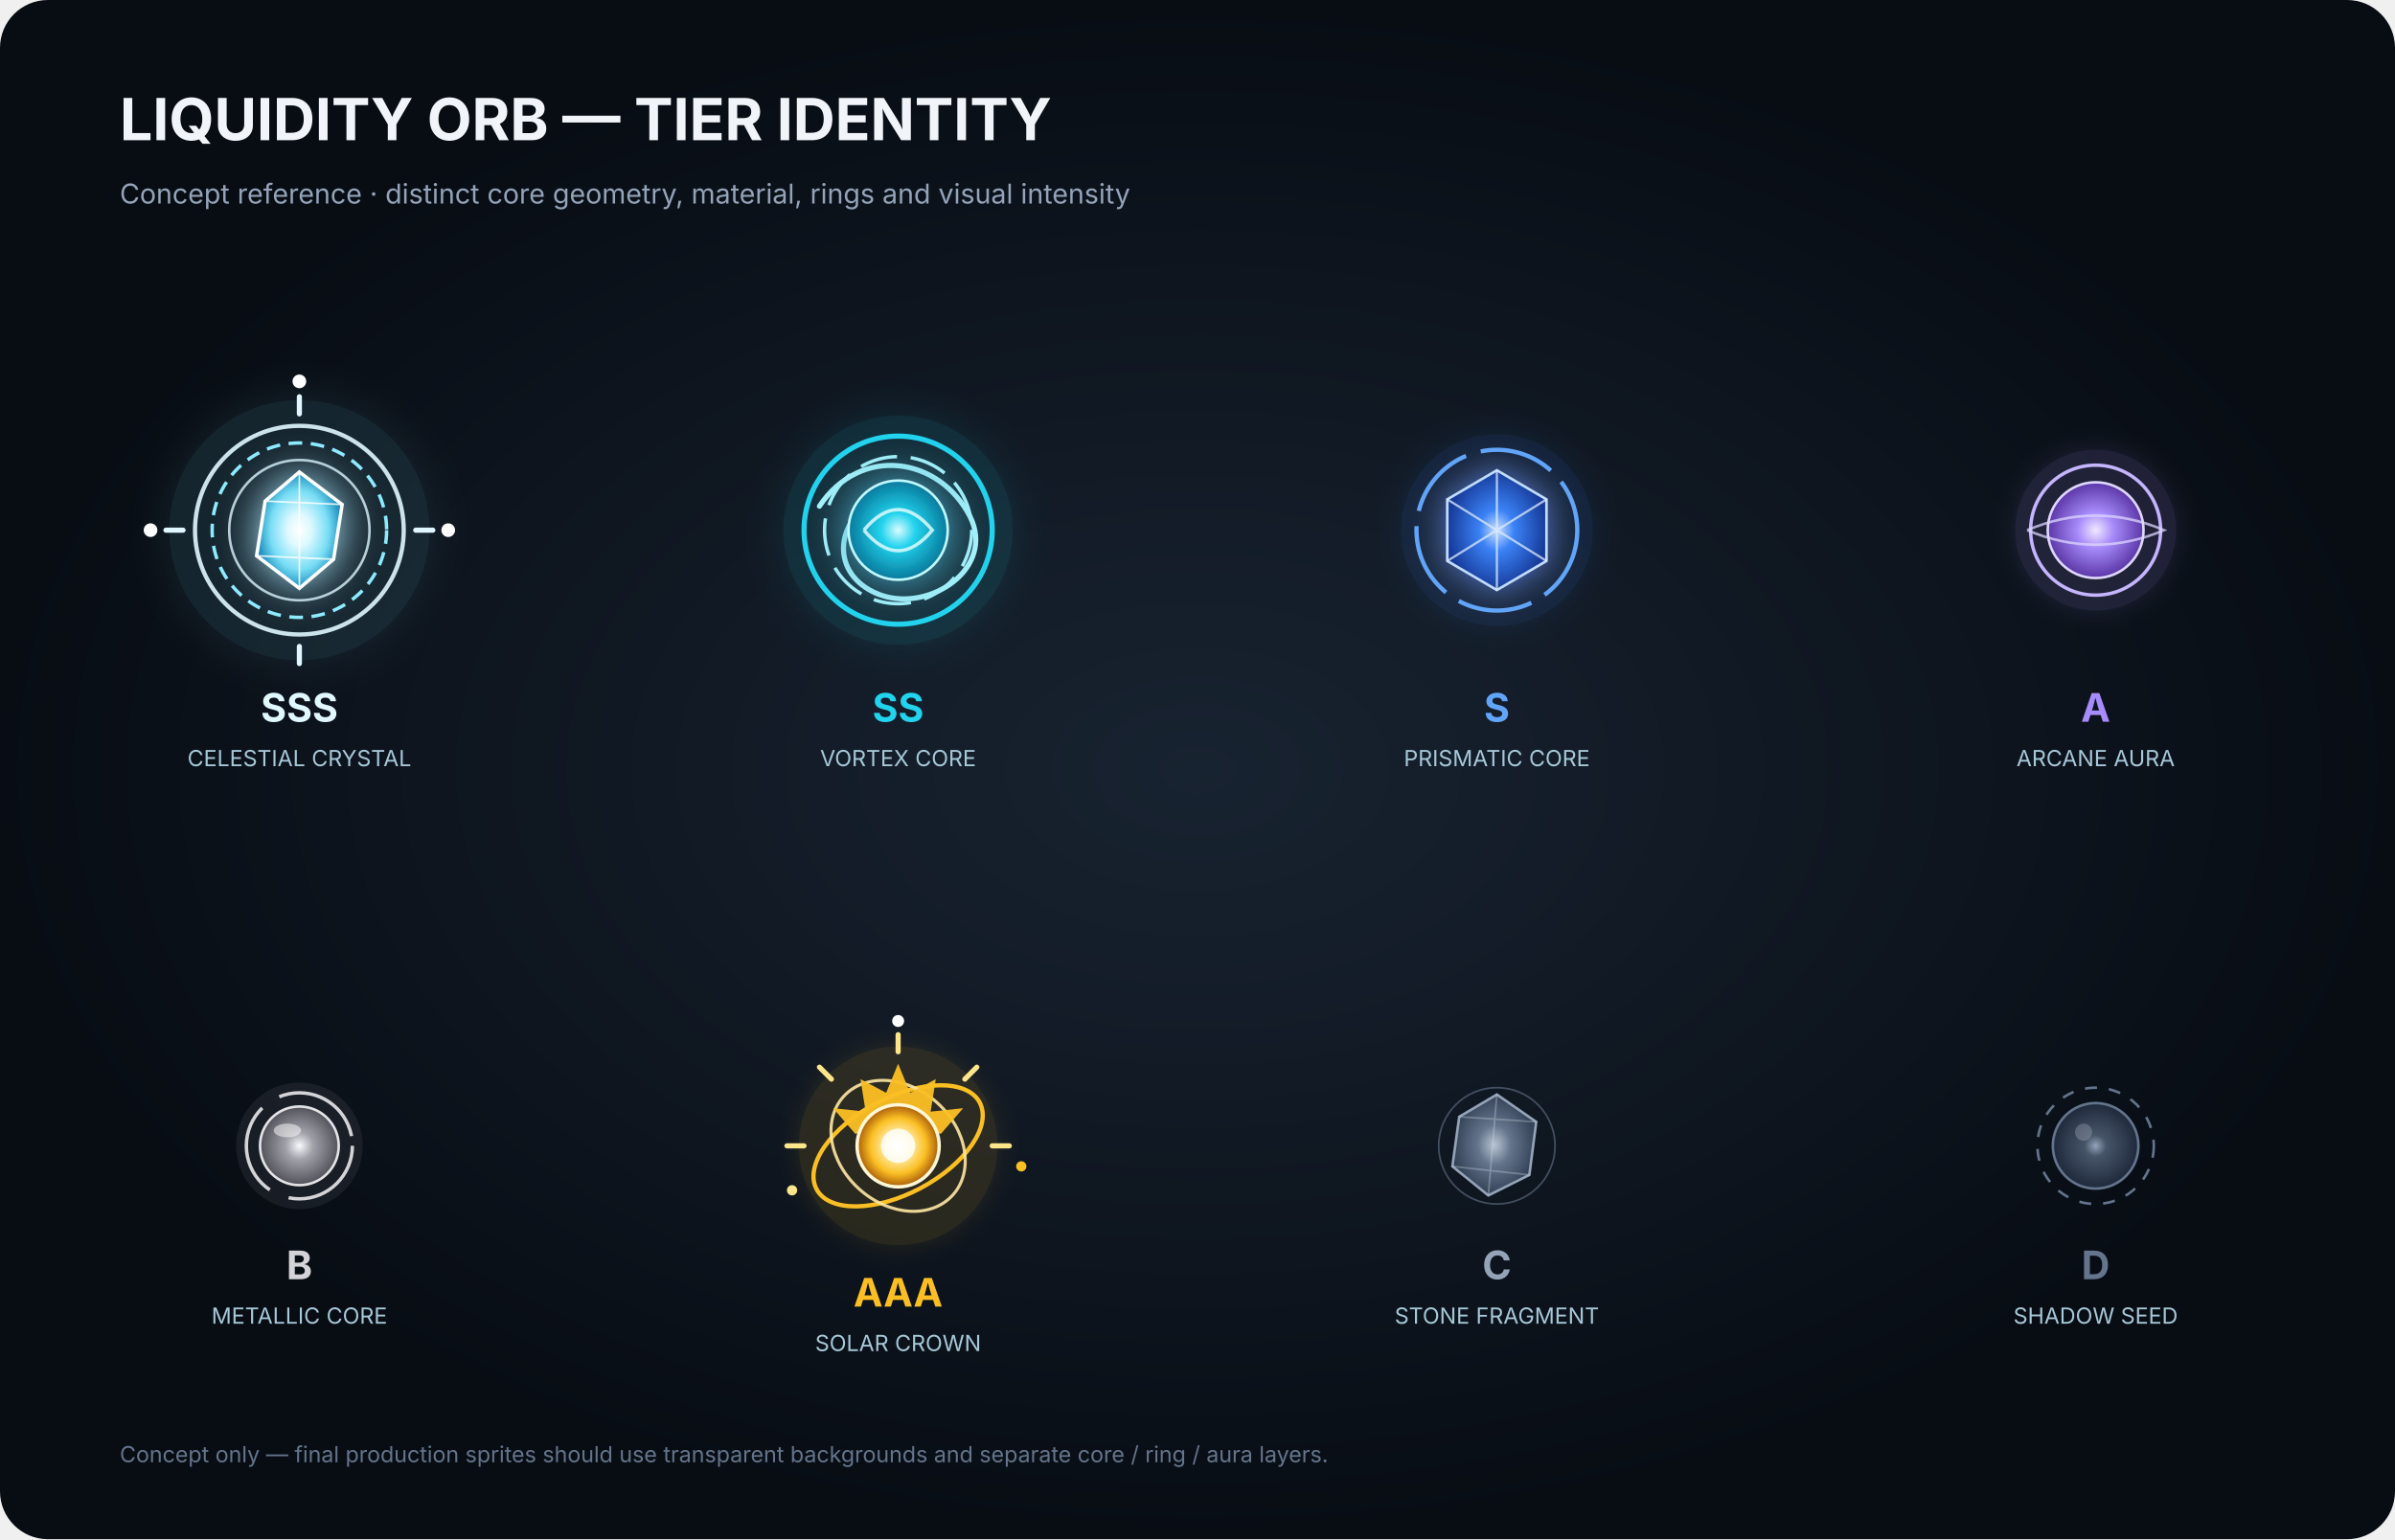
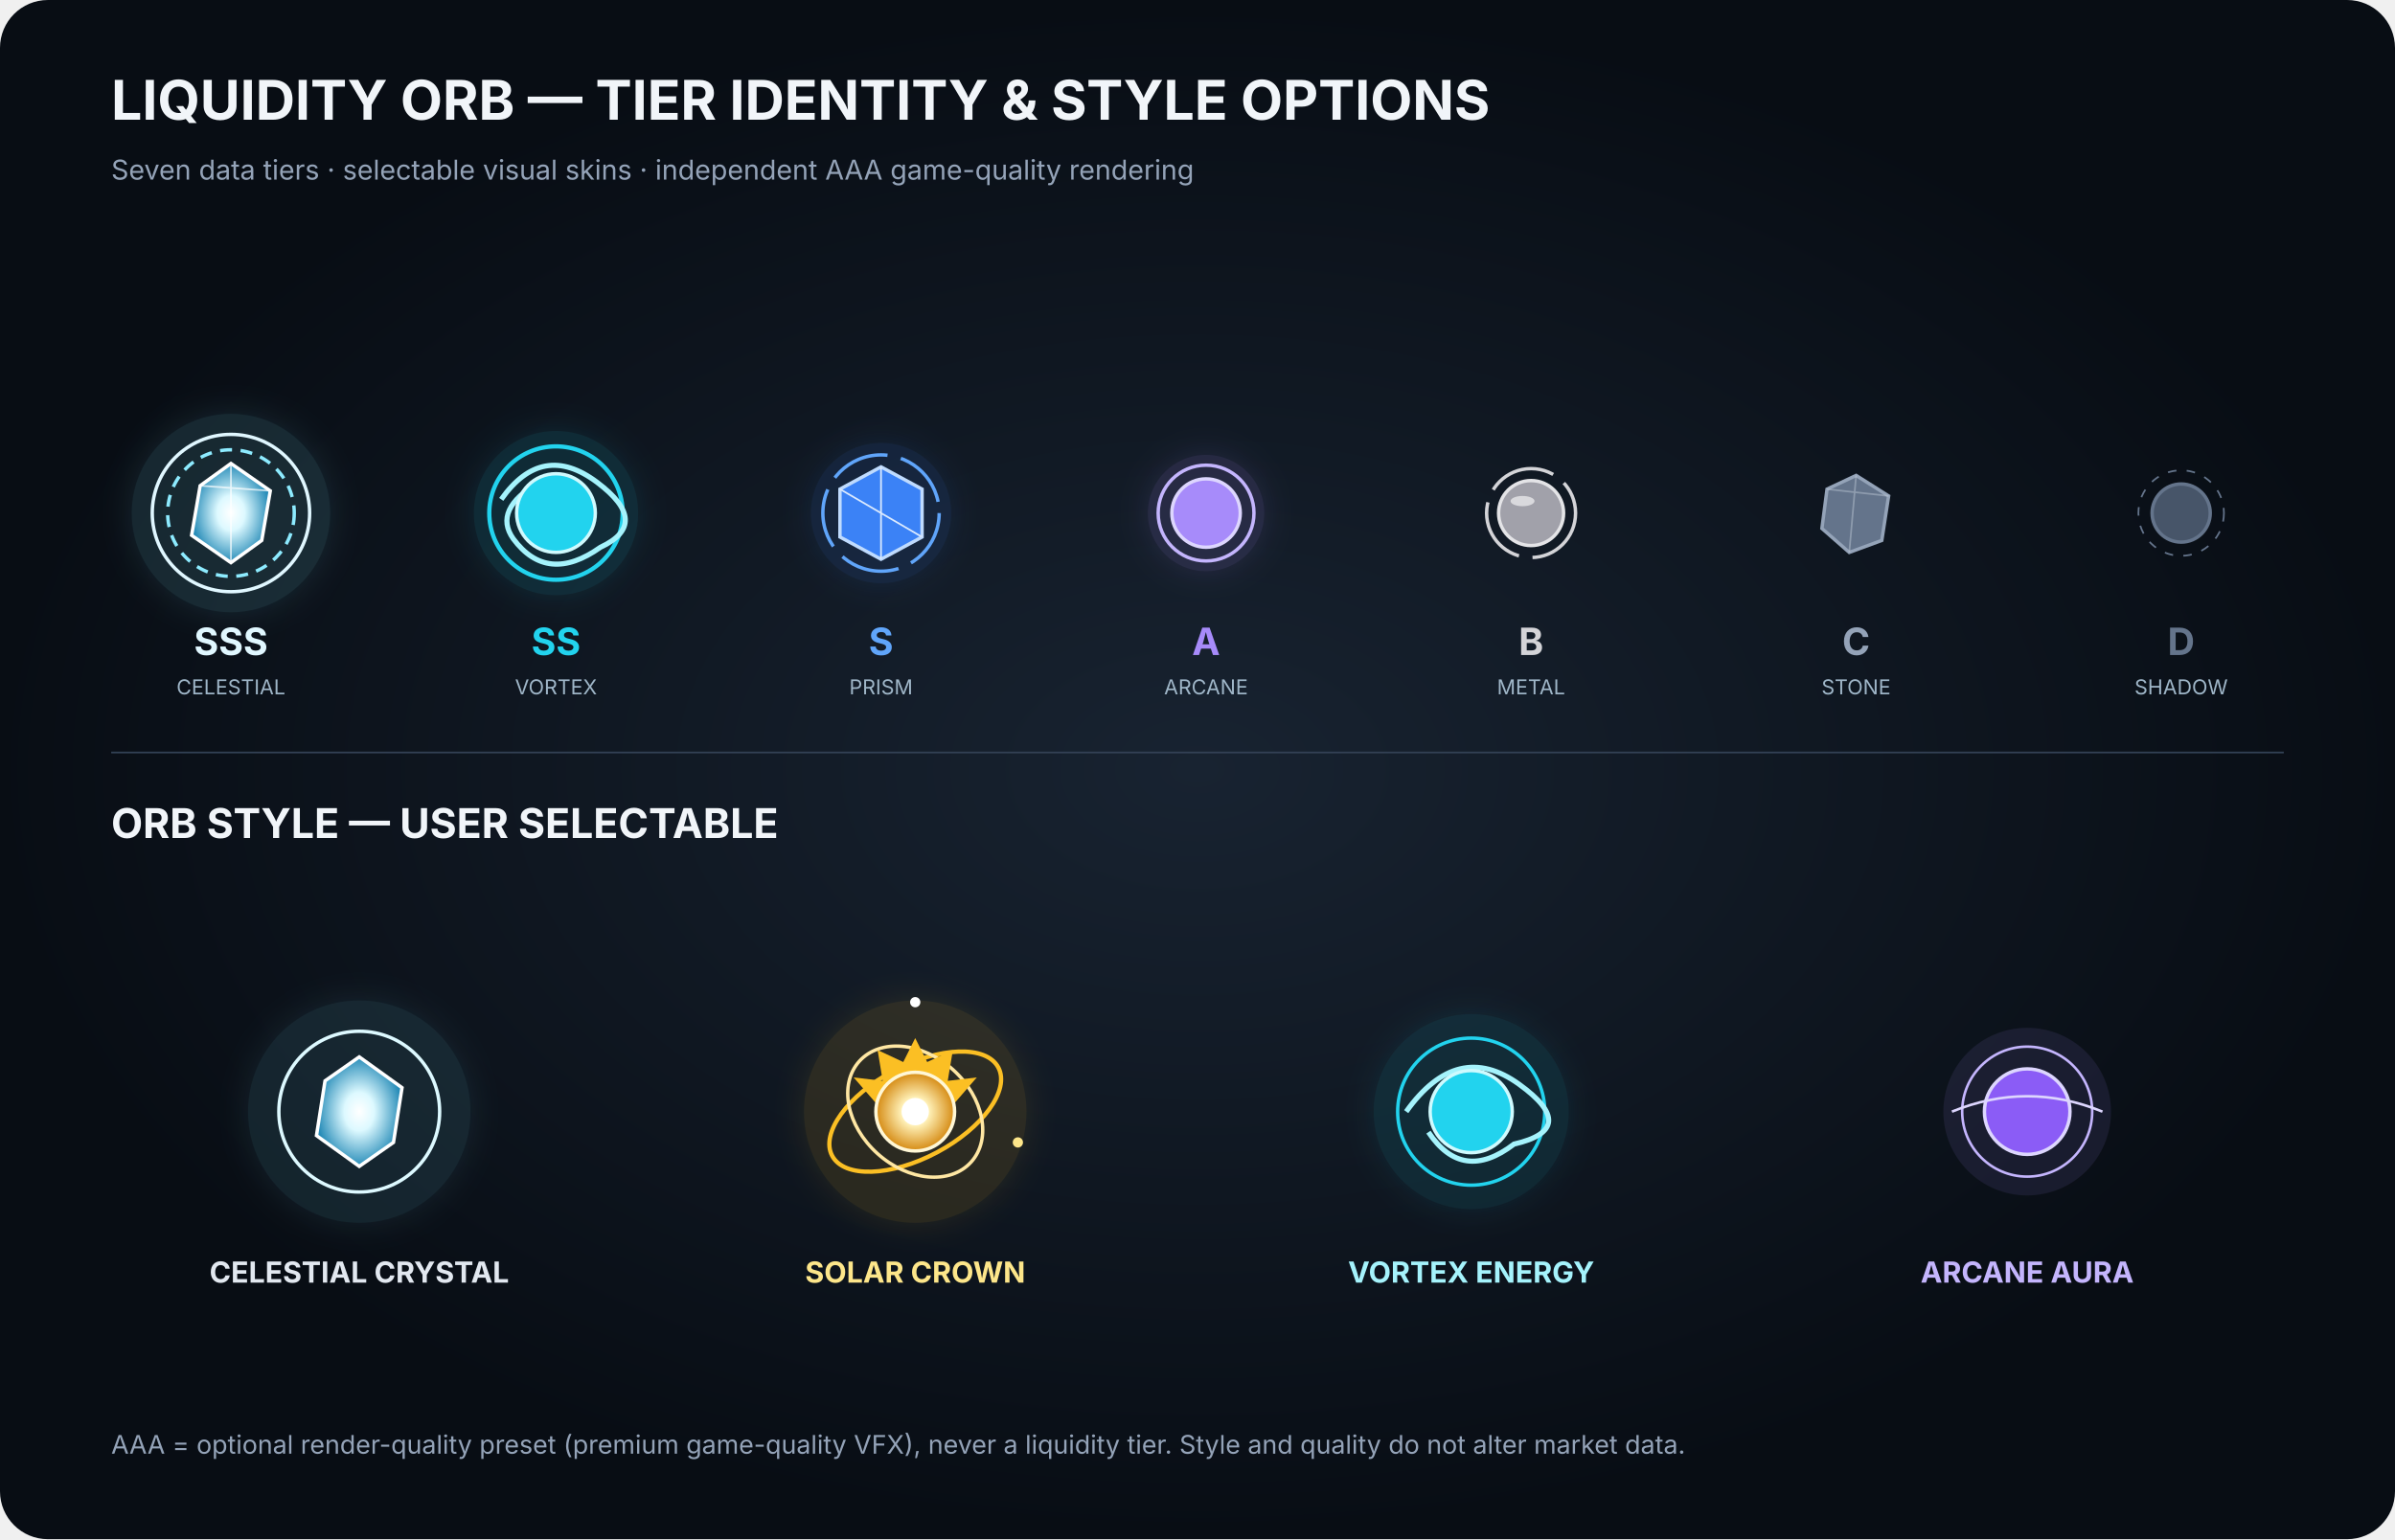
<svg xmlns="http://www.w3.org/2000/svg" width="1400" height="900" viewBox="0 0 1400 900">
  <defs>
    <radialGradient id="bg">
      <stop stop-color="#182331" />
      <stop offset="1" stop-color="#080D14" />
    </radialGradient>
-     <radialGradient id="sss">
+     <radialGradient id="core">
      <stop stop-color="#FFFFFF" />
-       <stop offset=".28" stop-color="#DDF9FF" />
-       <stop offset=".68" stop-color="#78DDF5" />
-       <stop offset="1" stop-color="#1B8EBC" />
+       <stop offset=".35" stop-color="#DDF9FF" />
+       <stop offset="1" stop-color="#278CB8" />
    </radialGradient>
-     <radialGradient id="aaa">
+     <radialGradient id="gold">
      <stop stop-color="#FFFFFF" />
-       <stop offset=".28" stop-color="#FFF1B8" />
-       <stop offset=".68" stop-color="#FBBF24" />
-       <stop offset="1" stop-color="#A85B08" />
+       <stop offset=".35" stop-color="#FFF1B8" />
+       <stop offset="1" stop-color="#D58A12" />
    </radialGradient>
-     <radialGradient id="ss">
-       <stop stop-color="#D9FCFF" />
-       <stop offset=".35" stop-color="#22D3EE" />
-       <stop offset="1" stop-color="#087A9C" />
-     </radialGradient>
-     <radialGradient id="s">
-       <stop stop-color="#C9E2FF" />
-       <stop offset=".35" stop-color="#3B82F6" />
-       <stop offset="1" stop-color="#173B9A" />
-     </radialGradient>
-     <radialGradient id="a">
-       <stop stop-color="#F1E8FF" />
-       <stop offset=".38" stop-color="#A78BFA" />
-       <stop offset="1" stop-color="#5B36A7" />
-     </radialGradient>
-     <radialGradient id="b">
-       <stop stop-color="#F8FAFC" />
-       <stop offset=".35" stop-color="#A1A1AA" />
-       <stop offset="1" stop-color="#52525B" />
-     </radialGradient>
-     <radialGradient id="c">
-       <stop stop-color="#B8C4D3" />
-       <stop offset=".4" stop-color="#64748B" />
-       <stop offset="1" stop-color="#334155" />
-     </radialGradient>
-     <radialGradient id="d">
-       <stop stop-color="#94A3B8" />
-       <stop offset=".25" stop-color="#475569" />
-       <stop offset="1" stop-color="#1E293B" />
-     </radialGradient>
-     <filter id="glowCyan" x="-100%" y="-100%" width="300%" height="300%">
-       <feGaussianBlur stdDeviation="12" result="b" />
-       <feMerge>
-         <feMergeNode in="b" />
-         <feMergeNode in="SourceGraphic" />
-       </feMerge>
-     </filter>
-     <filter id="glowBlue" x="-100%" y="-100%" width="300%" height="300%">
+     <filter id="glow" x="-100%" y="-100%" width="300%" height="300%">
      <feGaussianBlur stdDeviation="9" result="b" />
-       <feMerge>
-         <feMergeNode in="b" />
-         <feMergeNode in="SourceGraphic" />
-       </feMerge>
-     </filter>
-     <filter id="glowViolet" x="-100%" y="-100%" width="300%" height="300%">
-       <feGaussianBlur stdDeviation="7" result="b" />
      <feMerge>
        <feMergeNode in="b" />
        <feMergeNode in="SourceGraphic" />
      </feMerge>
    </filter>
  </defs>
  <rect width="1400" height="900" rx="28" fill="url(#bg)" />
-   <text x="70" y="82" fill="#F1F5F9" font-family="Inter,Arial" font-size="34" font-weight="700">LIQUIDITY ORB — TIER IDENTITY</text>
-   <text x="70" y="119" fill="#94A3B8" font-family="Inter,Arial" font-size="16">Concept reference · distinct core geometry, material, rings and visual intensity</text>
-   <g transform="translate(0 20)" font-family="Inter,Arial">
-     <g transform="translate(175 290)">
-       <circle r="76" fill="#7DEBFF" opacity=".10" filter="url(#glowCyan)" />
-       <circle r="61" fill="none" stroke="#E0F7FF" stroke-width="2.5" opacity=".9" />
-       <circle r="51" fill="none" stroke="#8DEBFF" stroke-width="2" stroke-dasharray="8 5" />
-       <circle r="41" fill="none" stroke="#E0F7FF" stroke-width="1.5" opacity=".8" />
-       <path d="M0 -34 L25 -15 L20 17 L0 34 L-25 15 L-20 -17Z" fill="url(#sss)" stroke="#FFFFFF" stroke-width="2" filter="url(#glowCyan)" />
-       <path d="M0 -34 L0 34 M-20 -17 L25 -15 M-25 15 L20 17" stroke="#FFFFFF" stroke-width="1" opacity=".8" />
-       <path d="M0 -78 V-68 M78 0 H68 M0 78 V68 M-78 0 H-68" stroke="#E0F7FF" stroke-width="3" stroke-linecap="round" />
-       <circle cx="0" cy="-87" r="4" fill="#FFFFFF" />
-       <circle cx="87" cy="0" r="4" fill="#FFFFFF" />
-       <circle cx="-87" cy="0" r="4" fill="#FFFFFF" />
-       <text y="112" text-anchor="middle" fill="#E0F7FF" font-size="23" font-weight="700">SSS</text>
-       <text y="138" text-anchor="middle" fill="#A7C8D8" font-size="13">CELESTIAL CRYSTAL</text>
+   <g font-family="Inter,Arial">
+     <text x="65" y="70" fill="#F1F5F9" font-size="32" font-weight="700">LIQUIDITY ORB — TIER IDENTITY &amp; STYLE OPTIONS</text>
+     <text x="65" y="105" fill="#94A3B8" font-size="16">Seven data tiers · selectable visual skins · independent AAA game-quality rendering</text>
+     <g transform="translate(0 20)">
+       <g transform="translate(135 280)">
+         <circle r="58" fill="#7DEBFF" opacity=".12" filter="url(#glow)" />
+         <circle r="46" fill="none" stroke="#E0F7FF" stroke-width="2" />
+         <circle r="37" fill="none" stroke="#8DEBFF" stroke-width="2" stroke-dasharray="7 5" />
+         <path d="M0 -29 L23 -13 L18 16 L0 29 L-23 13 L-18 -16Z" fill="url(#core)" stroke="#FFF" stroke-width="2" />
+         <path d="M0 -29V29M-18 -16L23 -13" stroke="#FFF" opacity=".7" />
+         <text y="83" text-anchor="middle" fill="#E0F7FF" font-size="22" font-weight="700">SSS</text>
+         <text y="106" text-anchor="middle" fill="#9FB6C8" font-size="12">CELESTIAL</text>
+       </g>
+       <g transform="translate(325 280)">
+         <circle r="48" fill="#22D3EE" opacity=".12" filter="url(#glow)" />
+         <circle r="39" fill="none" stroke="#22D3EE" stroke-width="2.5" />
+         <path d="M-32 -8Q-8 -42 24 -18T26 20Q-5 42 -25 15Q-37 -2 -10 -18" fill="none" stroke="#A5F3FC" stroke-width="3" />
+         <circle r="23" fill="#22D3EE" stroke="#CFFAFE" stroke-width="2" />
+         <text y="83" text-anchor="middle" fill="#22D3EE" font-size="22" font-weight="700">SS</text>
+         <text y="106" text-anchor="middle" fill="#9FB6C8" font-size="12">VORTEX</text>
+       </g>
+       <g transform="translate(515 280)">
+         <circle r="41" fill="#3B82F6" opacity=".12" filter="url(#glow)" />
+         <circle r="34" fill="none" stroke="#60A5FA" stroke-width="2" stroke-dasharray="35 8" />
+         <path d="M0 -27L24 -14V14L0 27L-24 14V-14Z" fill="#3B82F6" stroke="#BFDBFE" stroke-width="2" />
+         <path d="M0 -27V27M-24 -14L24 14" stroke="#DBEAFE" />
+         <text y="83" text-anchor="middle" fill="#60A5FA" font-size="22" font-weight="700">S</text>
+         <text y="106" text-anchor="middle" fill="#9FB6C8" font-size="12">PRISM</text>
+       </g>
+       <g transform="translate(705 280)">
+         <circle r="34" fill="#A78BFA" opacity=".14" filter="url(#glow)" />
+         <circle r="28" fill="none" stroke="#C4B5FD" stroke-width="2" />
+         <circle r="20" fill="#A78BFA" stroke="#DDD6FE" stroke-width="2" />
+         <text y="83" text-anchor="middle" fill="#A78BFA" font-size="22" font-weight="700">A</text>
+         <text y="106" text-anchor="middle" fill="#9FB6C8" font-size="12">ARCANE</text>
+       </g>
+       <g transform="translate(895 280)">
+         <circle r="26" fill="none" stroke="#D4D4D8" stroke-width="2" stroke-dasharray="40 8" />
+         <circle r="19" fill="#A1A1AA" stroke="#E4E4E7" stroke-width="2" />
+         <ellipse cx="-5" cy="-7" rx="7" ry="3" fill="#FFF" opacity=".6" />
+         <text y="83" text-anchor="middle" fill="#D4D4D8" font-size="22" font-weight="700">B</text>
+         <text y="106" text-anchor="middle" fill="#9FB6C8" font-size="12">METAL</text>
+       </g>
+       <g transform="translate(1085 280)">
+         <path d="M0 -22L19 -10L15 16L-4 23L-20 9L-17 -14Z" fill="#64748B" stroke="#94A3B8" stroke-width="2" />
+         <path d="M0 -22L-4 23M-17 -14L19 -10" stroke="#CBD5E1" opacity=".4" />
+         <text y="83" text-anchor="middle" fill="#94A3B8" font-size="22" font-weight="700">C</text>
+         <text y="106" text-anchor="middle" fill="#9FB6C8" font-size="12">STONE</text>
+       </g>
+       <g transform="translate(1275 280)">
+         <circle r="17" fill="#475569" stroke="#64748B" stroke-width="2" />
+         <circle r="25" fill="none" stroke="#64748B" stroke-dasharray="5 6" />
+         <text y="83" text-anchor="middle" fill="#64748B" font-size="22" font-weight="700">D</text>
+         <text y="106" text-anchor="middle" fill="#9FB6C8" font-size="12">SHADOW</text>
+       </g>
    </g>
-     <g transform="translate(525 650)">
-       <circle r="58" fill="#FBBF24" opacity=".12" filter="url(#glowViolet)" />
-       <ellipse rx="54" ry="28" transform="rotate(-28)" fill="none" stroke="#FBBF24" stroke-width="2.5" />
-       <ellipse rx="43" ry="34" transform="rotate(42)" fill="none" stroke="#FFE7A3" stroke-width="1.8" opacity=".9" />
-       <path d="M0 -48 L7 -31 L22 -39 L19 -20 L38 -22 L25 -7 L0 -14 L-25 -7 L-38 -22 L-19 -20 L-22 -39 L-7 -31Z" fill="#FBBF24" opacity=".95" />
-       <circle r="24" fill="url(#aaa)" stroke="#FFF7D6" stroke-width="2" />
-       <circle r="10" fill="#FFFFFF" opacity=".8" />
-       <path d="M0 -65 V-55 M46 -46 L39 -39 M65 0 H55 M-46 -46 L-39 -39 M-65 0 H-55" stroke="#FDE68A" stroke-width="3" stroke-linecap="round" />
-       <circle cx="0" cy="-73" r="3.5" fill="#FFFFFF" />
-       <circle cx="72" cy="12" r="3" fill="#FBBF24" />
-       <circle cx="-62" cy="26" r="3" fill="#FDE68A" />
-       <text y="94" text-anchor="middle" fill="#FBBF24" font-size="23" font-weight="700">AAA</text>
-       <text y="120" text-anchor="middle" fill="#A7C8D8" font-size="13">SOLAR CROWN</text>
+     <path d="M65 440H1335" stroke="#334155" />
+     <text x="65" y="490" fill="#F1F5F9" font-size="24" font-weight="700">ORB STYLE — USER SELECTABLE</text>
+     <g transform="translate(0 15)">
+       <g transform="translate(210 635)">
+         <circle r="65" fill="#7DEBFF" opacity=".10" filter="url(#glow)" />
+         <circle r="47" fill="none" stroke="#DDF9FF" stroke-width="2" />
+         <path d="M0 -32L25 -14L20 18L0 32L-25 14L-20 -18Z" fill="url(#core)" stroke="#FFF" stroke-width="2" />
+         <text y="100" text-anchor="middle" fill="#E2E8F0" font-size="17" font-weight="700">CELESTIAL CRYSTAL</text>
+       </g>
+       <g transform="translate(535 635)">
+         <circle r="65" fill="#FBBF24" opacity=".12" filter="url(#glow)" />
+         <ellipse rx="55" ry="27" transform="rotate(-28)" fill="none" stroke="#FBBF24" stroke-width="2.5" />
+         <ellipse rx="44" ry="33" transform="rotate(42)" fill="none" stroke="#FFE7A3" stroke-width="2" />
+         <path d="M0 -43L7 -29L22 -36L19 -18L36 -20L23 -5L0 -12L-23 -5L-36 -20L-19 -18L-22 -36L-7 -29Z" fill="#FBBF24" />
+         <circle r="23" fill="url(#gold)" stroke="#FFF7D6" stroke-width="2" />
+         <circle r="8" fill="#FFF" />
+         <circle cx="0" cy="-64" r="3" fill="#FFF" />
+         <circle cx="60" cy="18" r="3" fill="#FDE68A" />
+         <text y="100" text-anchor="middle" fill="#FDE68A" font-size="17" font-weight="700">SOLAR CROWN</text>
+       </g>
+       <g transform="translate(860 635)">
+         <circle r="57" fill="#22D3EE" opacity=".10" filter="url(#glow)" />
+         <circle r="43" fill="none" stroke="#22D3EE" stroke-width="2" />
+         <path d="M-38 0Q-8 -42 28 -16T25 19Q-5 42 -25 12" fill="none" stroke="#A5F3FC" stroke-width="3" />
+         <circle r="24" fill="#22D3EE" stroke="#CFFAFE" stroke-width="2" />
+         <text y="100" text-anchor="middle" fill="#A5F3FC" font-size="17" font-weight="700">VORTEX ENERGY</text>
+       </g>
+       <g transform="translate(1185 635)">
+         <circle r="49" fill="#A78BFA" opacity=".10" />
+         <circle r="38" fill="none" stroke="#C4B5FD" stroke-width="1.5" />
+         <circle r="25" fill="#8B5CF6" stroke="#DDD6FE" stroke-width="2" />
+         <path d="M-44 0Q0 -18 44 0" fill="none" stroke="#DDD6FE" stroke-width="1.5" />
+         <text y="100" text-anchor="middle" fill="#C4B5FD" font-size="17" font-weight="700">ARCANE AURA</text>
+       </g>
    </g>
-     <g transform="translate(525 290)">
-       <circle r="67" fill="#22D3EE" opacity=".12" filter="url(#glowCyan)" />
-       <circle r="55" fill="none" stroke="#22D3EE" stroke-width="3" />
-       <circle r="43" fill="none" stroke="#A5F3FC" stroke-width="2" stroke-dasharray="22 8" />
-       <path d="M-46 -14 C-22 -50 24 -43 42 -8 C57 22 19 48 -10 38 C-38 28 -39 -2 -14 -18 C5 -30 28 -12 22 7" fill="none" stroke="#A5F3FC" stroke-width="3" stroke-linecap="round" />
-       <circle r="29" fill="url(#ss)" stroke="#BFF8FF" stroke-width="1.5" filter="url(#glowCyan)" />
-       <path d="M-20 0 Q0 -24 20 0 Q0 24 -20 0" fill="none" stroke="#E6FEFF" stroke-width="2" opacity=".8" />
-       <text y="112" text-anchor="middle" fill="#22D3EE" font-size="23" font-weight="700">SS</text>
-       <text y="138" text-anchor="middle" fill="#A7C8D8" font-size="13">VORTEX CORE</text>
-     </g>
-     <g transform="translate(875 290)">
-       <circle r="56" fill="#3B82F6" opacity=".12" filter="url(#glowBlue)" />
-       <circle r="47" fill="none" stroke="#60A5FA" stroke-width="2.5" stroke-dasharray="44 9" />
-       <path d="M0 -35 L29 -18 L29 18 L0 35 L-29 18 L-29 -18Z" fill="url(#s)" stroke="#BFDBFE" stroke-width="1.5" filter="url(#glowBlue)" />
-       <path d="M0 -35 V35 M-29 -18 L29 18 M29 -18 L-29 18" stroke="#DBEAFE" stroke-width="1.3" opacity=".75" />
-       <text y="112" text-anchor="middle" fill="#60A5FA" font-size="23" font-weight="700">S</text>
-       <text y="138" text-anchor="middle" fill="#A7C8D8" font-size="13">PRISMATIC CORE</text>
-     </g>
-     <g transform="translate(1225 290)">
-       <circle r="47" fill="#A78BFA" opacity=".14" filter="url(#glowViolet)" />
-       <circle r="38" fill="none" stroke="#C4B5FD" stroke-width="2" />
-       <circle r="28" fill="url(#a)" stroke="#DDD6FE" stroke-width="1.5" />
-       <path d="M-40 0 Q0 -17 40 0 Q0 17 -40 0" fill="none" stroke="#DDD6FE" stroke-width="1.5" opacity=".75" />
-       <text y="112" text-anchor="middle" fill="#A78BFA" font-size="23" font-weight="700">A</text>
-       <text y="138" text-anchor="middle" fill="#A7C8D8" font-size="13">ARCANE AURA</text>
-     </g>
-     <g transform="translate(175 650)">
-       <circle r="37" fill="#A1A1AA" opacity=".10" />
-       <circle r="31" fill="none" stroke="#D4D4D8" stroke-width="2" stroke-dasharray="55 12" />
-       <circle r="23" fill="url(#b)" stroke="#E4E4E7" stroke-width="1.5" />
-       <ellipse cx="-7" cy="-9" rx="8" ry="4" fill="#FFFFFF" opacity=".5" />
-       <text y="78" text-anchor="middle" fill="#D4D4D8" font-size="23" font-weight="700">B</text>
-       <text y="104" text-anchor="middle" fill="#A7C8D8" font-size="13">METALLIC CORE</text>
-     </g>
-     <g transform="translate(875 650)">
-       <path d="M0 -30 L23 -14 L19 17 L-5 29 L-26 12 L-22 -17Z" fill="url(#c)" stroke="#94A3B8" stroke-width="1.5" />
-       <path d="M0 -30 L-5 29 M-22 -17 L23 -14 M-26 12 L19 17" stroke="#CBD5E1" stroke-width="1" opacity=".35" />
-       <circle r="34" fill="none" stroke="#64748B" stroke-width="1" opacity=".6" />
-       <text y="78" text-anchor="middle" fill="#94A3B8" font-size="23" font-weight="700">C</text>
-       <text y="104" text-anchor="middle" fill="#A7C8D8" font-size="13">STONE FRAGMENT</text>
-     </g>
-     <g transform="translate(1225 650)">
-       <circle r="25" fill="url(#d)" stroke="#64748B" stroke-width="1.5" />
-       <circle r="34" fill="none" stroke="#64748B" stroke-width="1.5" stroke-dasharray="7 7" />
-       <circle cx="-7" cy="-8" r="5" fill="#CBD5E1" opacity=".25" />
-       <text y="78" text-anchor="middle" fill="#64748B" font-size="23" font-weight="700">D</text>
-       <text y="104" text-anchor="middle" fill="#A7C8D8" font-size="13">SHADOW SEED</text>
-     </g>
+     <text x="65" y="850" fill="#94A3B8" font-size="15">AAA = optional render-quality preset (premium game-quality VFX), never a liquidity tier. Style and quality do not alter market data.</text>
  </g>
-   <text x="70" y="855" fill="#64748B" font-family="Inter,Arial" font-size="13">Concept only — final production sprites should use transparent backgrounds and separate core / ring / aura layers.</text>
</svg>
